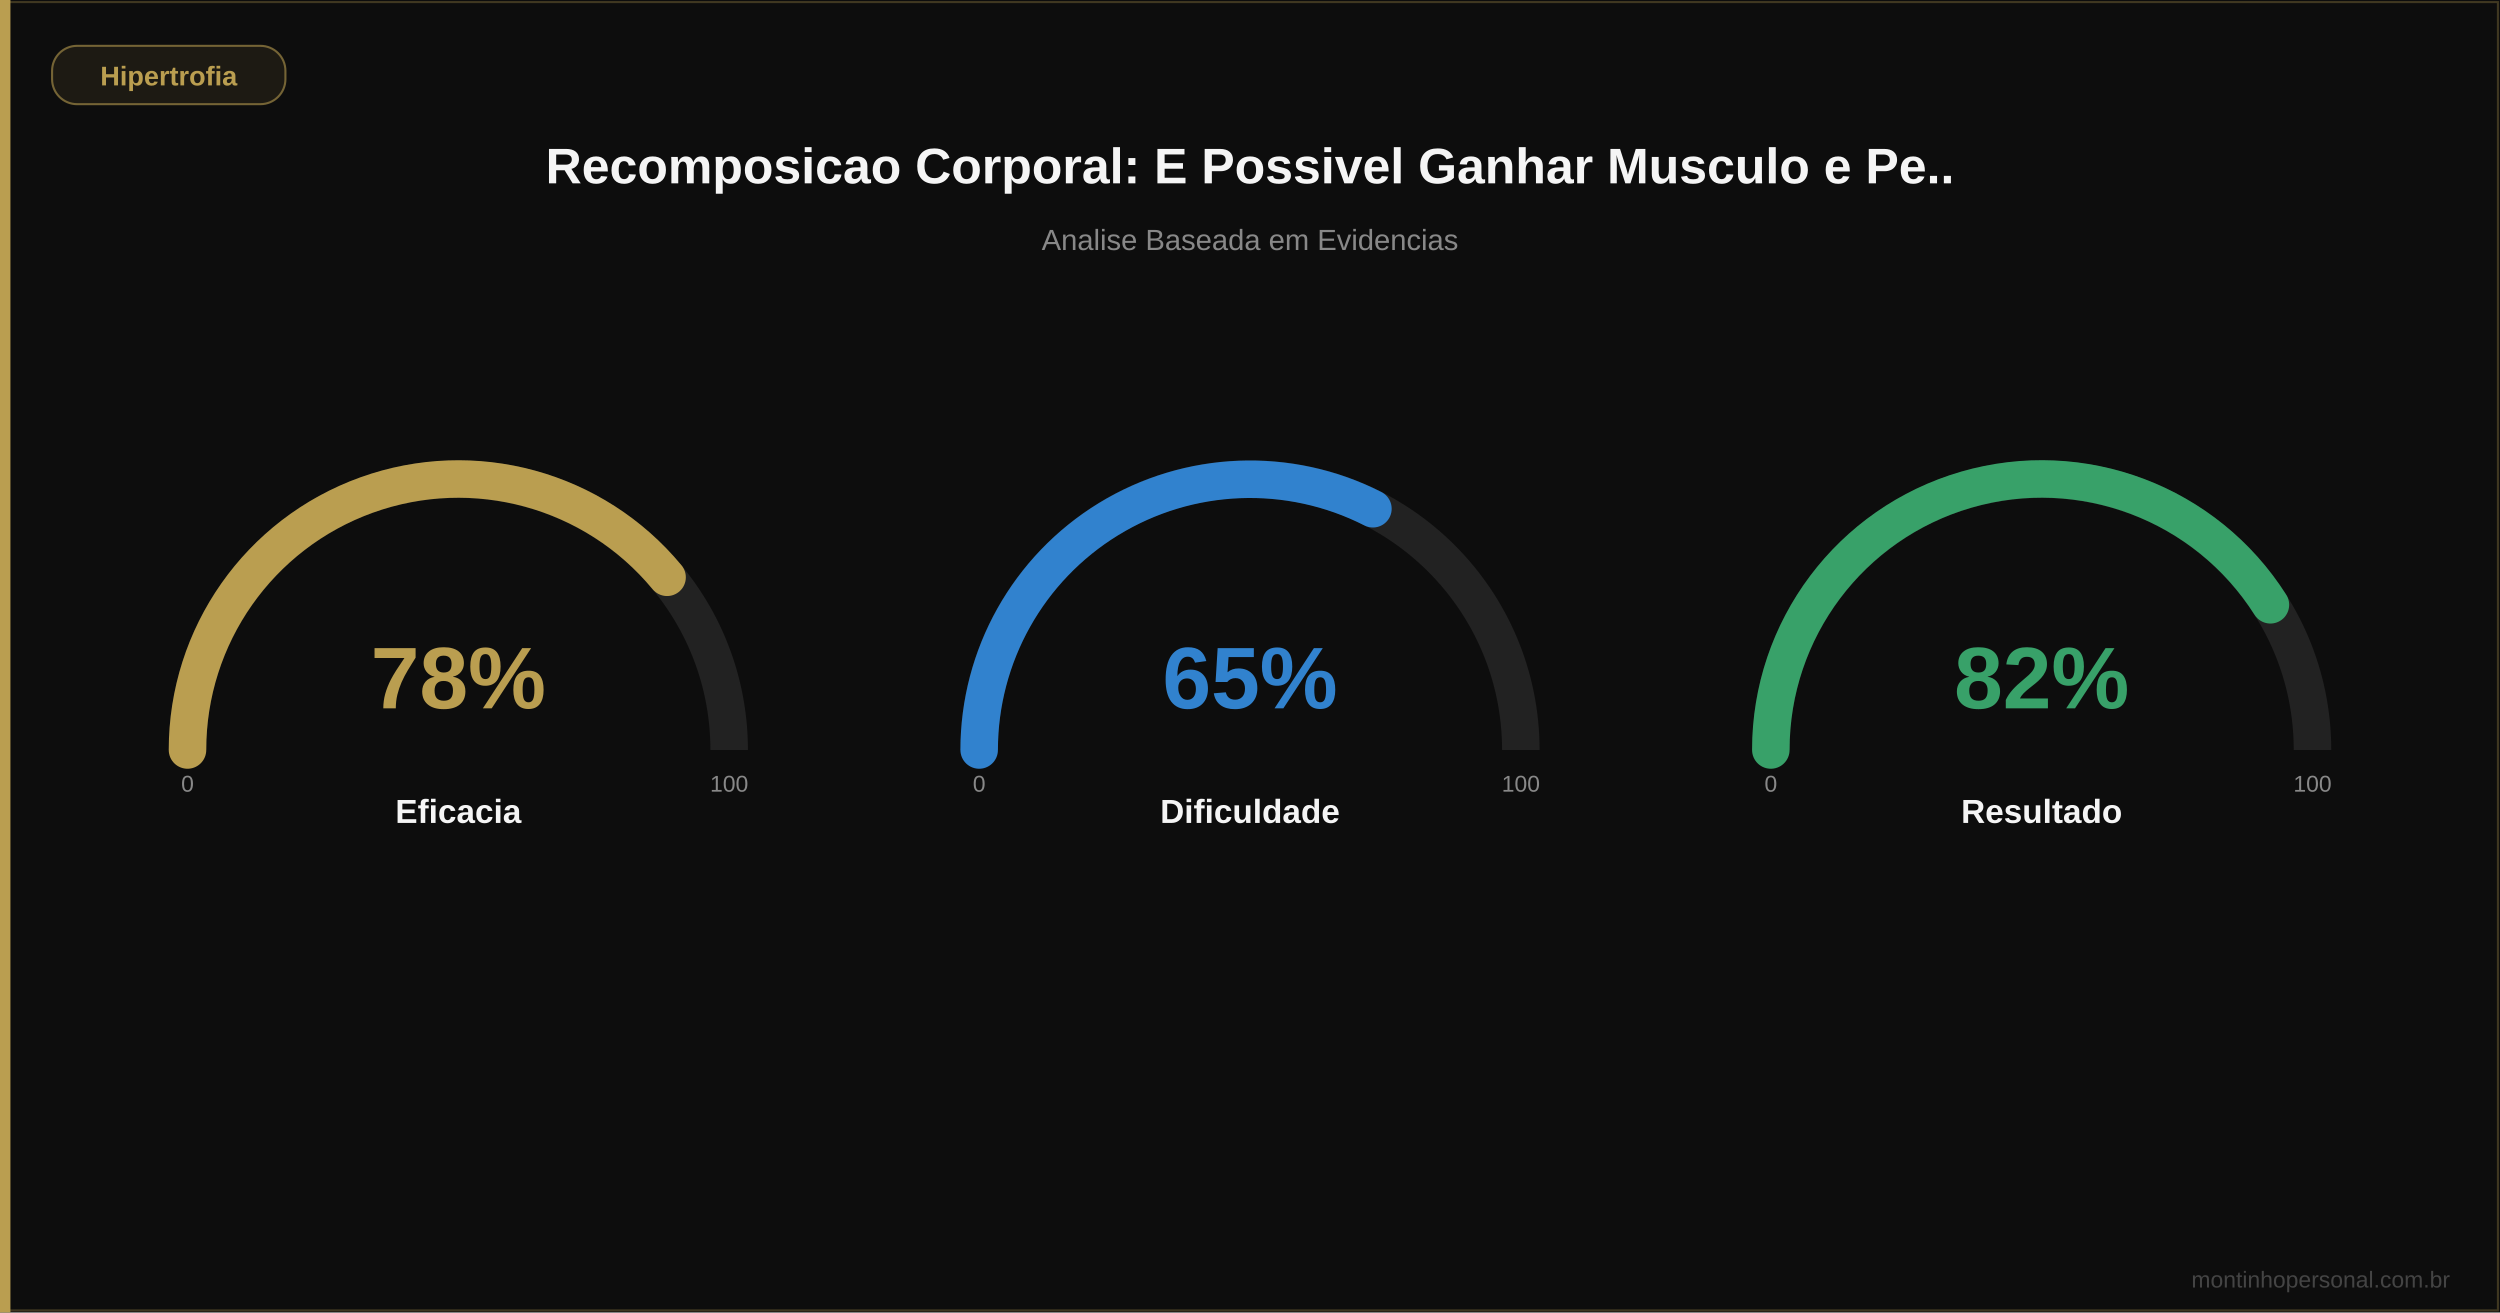
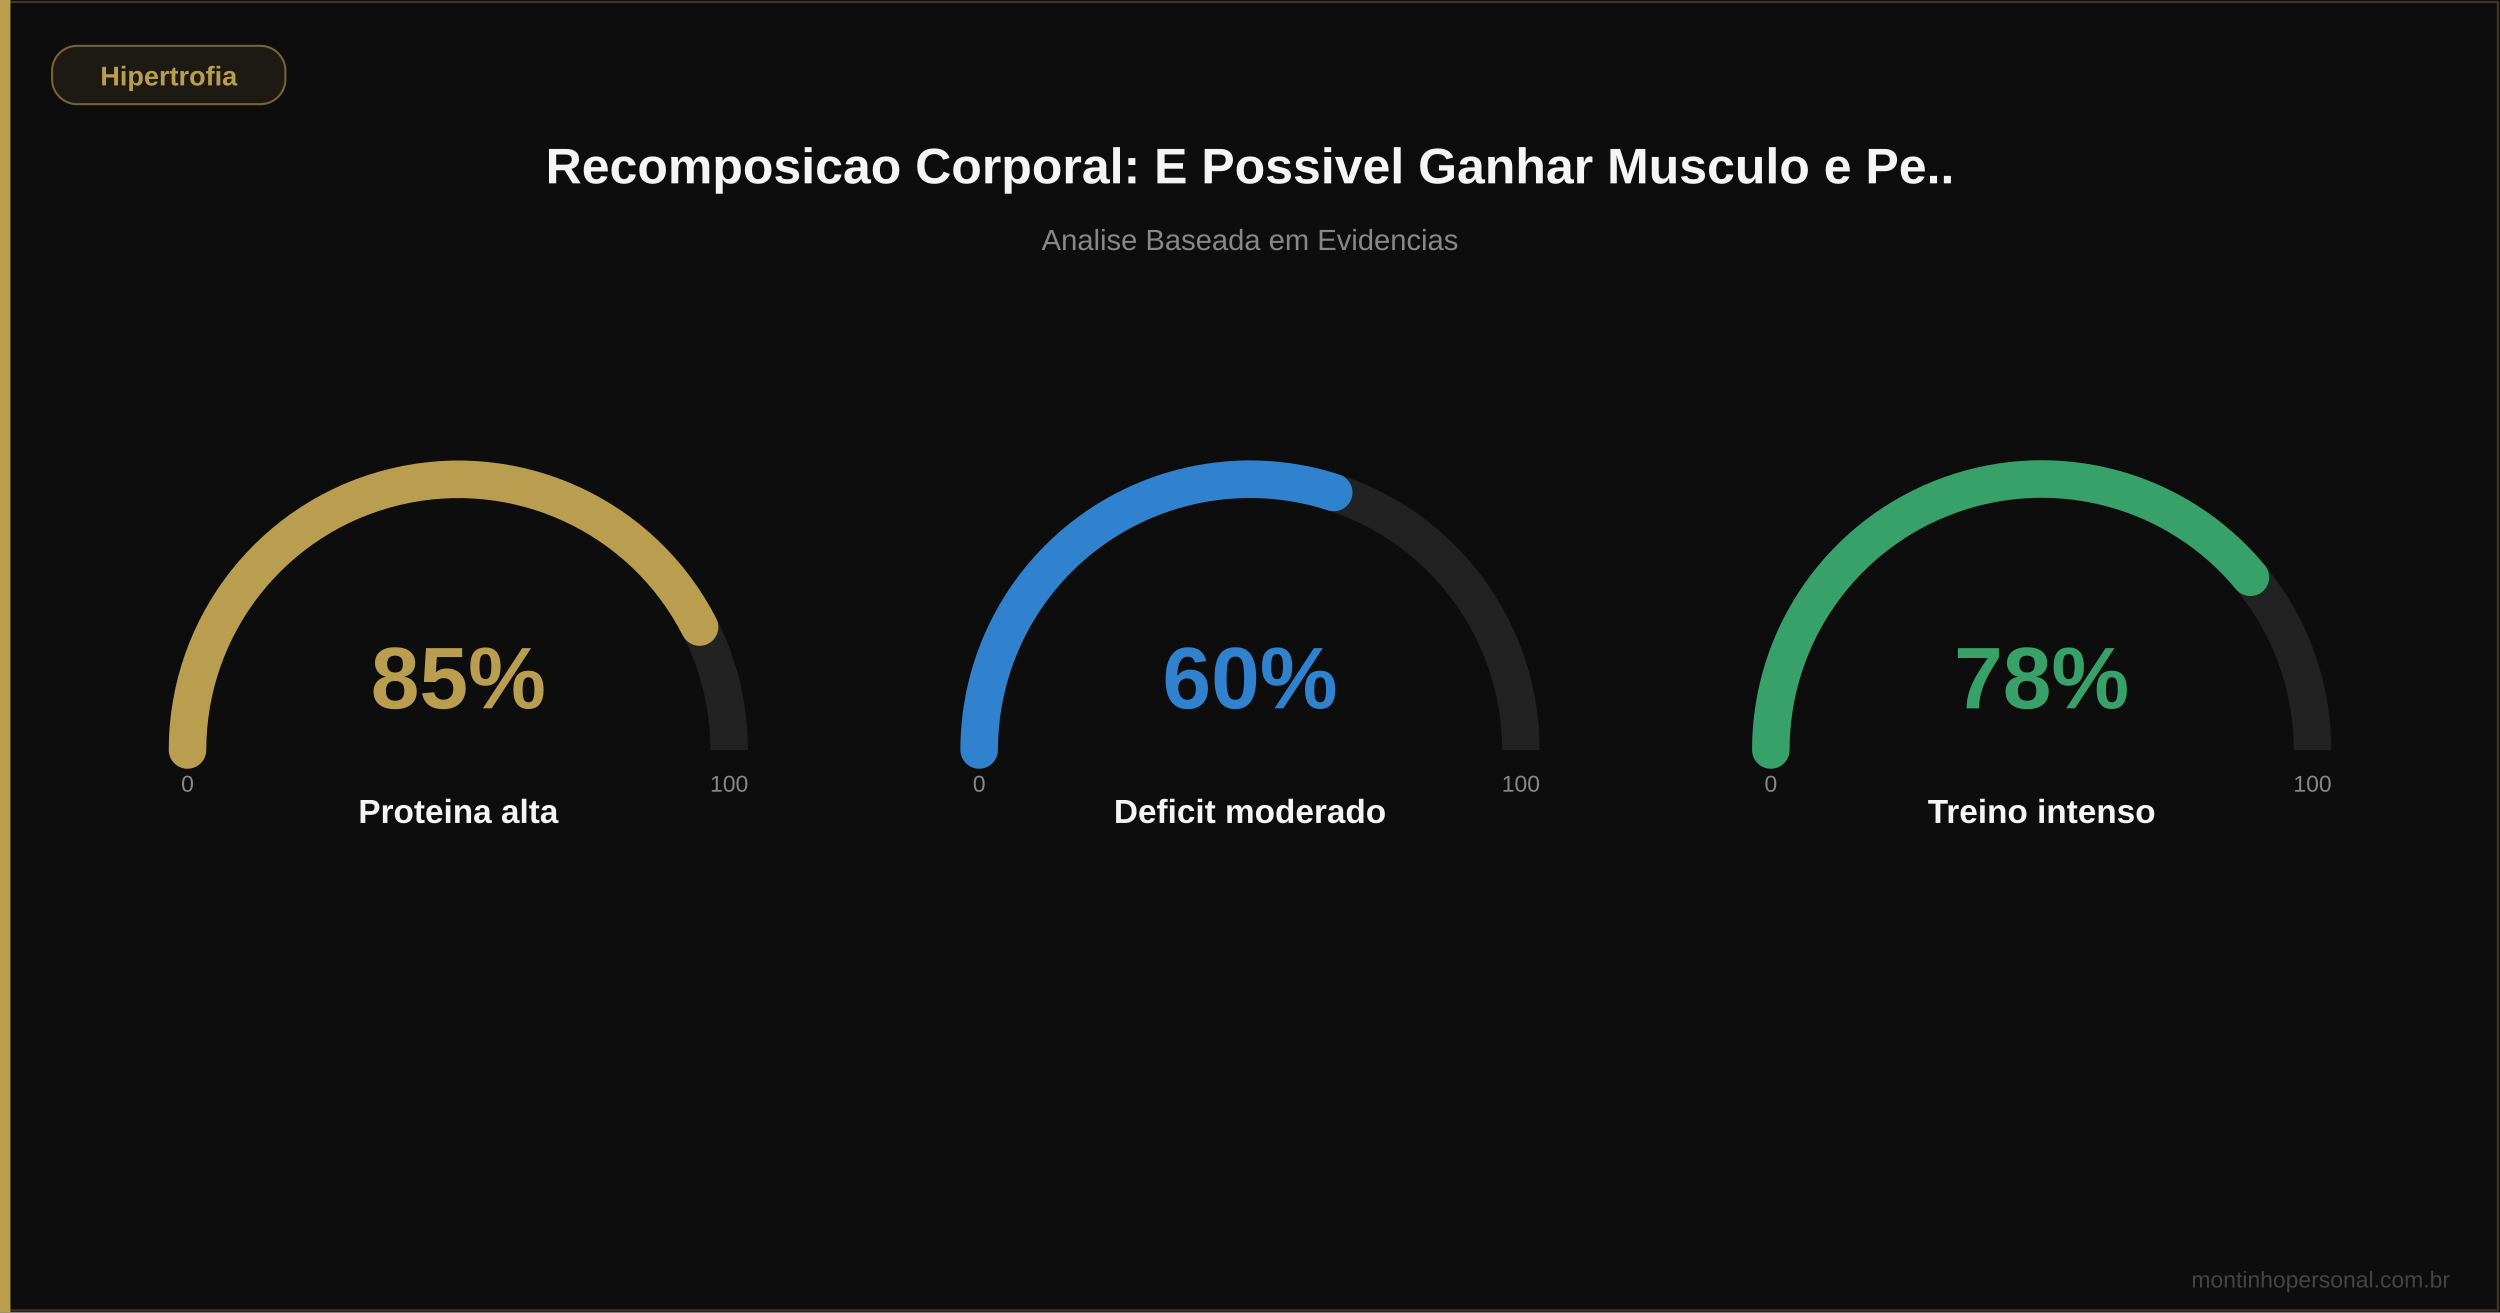
<svg xmlns="http://www.w3.org/2000/svg" viewBox="0 0 1200 630" width="1200" height="630" role="img" aria-label="Recomposicao Corporal: E Possivel Ganhar Musculo e Perder Gordura ao..">
  <rect width="1200" height="630" fill="#0d0d0d" />
  <rect x="0" y="0" width="5" height="630" fill="#BA9E50" />
  <rect x="1" y="1" width="1198" height="628" fill="none" stroke="#BA9E50" stroke-width="1" opacity="0.3" />
  <rect x="25" y="22" width="112" height="28" rx="12" fill="#BA9E50" fill-opacity="0.15" stroke="#BA9E50" stroke-width="1" opacity="0.6" />
  <text x="81" y="41" font-family="Arial,sans-serif" font-size="13" fill="#BA9E50" text-anchor="middle" font-weight="600">Hipertrofia</text>
  <text x="600" y="88" font-family="Arial,sans-serif" font-size="24" fill="#F5F5F5" text-anchor="middle" font-weight="bold">Recomposicao Corporal: E Possivel Ganhar Musculo e Pe..</text>
  <text x="600" y="120" font-family="Arial,sans-serif" font-size="14" fill="#888888" text-anchor="middle">Analise Baseada em Evidencias</text>
  <path d="M 90 360 A 130 130 0 0 1 350 360" fill="none" stroke="#222" stroke-width="18" />
-   <path d="M 90 360 A 130 130 0 0 1 320.2 277.1" fill="none" stroke="#BA9E50" stroke-width="18" stroke-linecap="round" />
-   <text x="220" y="340" font-family="Arial,sans-serif" font-size="42" fill="#BA9E50" text-anchor="middle" font-weight="bold">78%</text>
-   <text x="220" y="395" font-family="Arial,sans-serif" font-size="16" fill="#F5F5F5" text-anchor="middle" font-weight="600">Eficacia</text>
+   <path d="M 90 360 A 130 130 0 0 1 335.8 301.0" fill="none" stroke="#BA9E50" stroke-width="18" stroke-linecap="round" />
+   <text x="220" y="340" font-family="Arial,sans-serif" font-size="42" fill="#BA9E50" text-anchor="middle" font-weight="bold">85%</text>
+   <text x="220" y="395" font-family="Arial,sans-serif" font-size="16" fill="#F5F5F5" text-anchor="middle" font-weight="600">Proteina alta</text>
  <text x="90" y="380" font-family="Arial,sans-serif" font-size="11" fill="#888888" text-anchor="middle">0</text>
  <text x="350" y="380" font-family="Arial,sans-serif" font-size="11" fill="#888888" text-anchor="middle">100</text>
  <path d="M 470 360 A 130 130 0 0 1 730 360" fill="none" stroke="#222" stroke-width="18" />
-   <path d="M 470 360 A 130 130 0 0 1 659.0 244.2" fill="none" stroke="#3182CE" stroke-width="18" stroke-linecap="round" />
-   <text x="600" y="340" font-family="Arial,sans-serif" font-size="42" fill="#3182CE" text-anchor="middle" font-weight="bold">65%</text>
-   <text x="600" y="395" font-family="Arial,sans-serif" font-size="16" fill="#F5F5F5" text-anchor="middle" font-weight="600">Dificuldade</text>
+   <path d="M 470 360 A 130 130 0 0 1 640.2 236.4" fill="none" stroke="#3182CE" stroke-width="18" stroke-linecap="round" />
+   <text x="600" y="340" font-family="Arial,sans-serif" font-size="42" fill="#3182CE" text-anchor="middle" font-weight="bold">60%</text>
+   <text x="600" y="395" font-family="Arial,sans-serif" font-size="16" fill="#F5F5F5" text-anchor="middle" font-weight="600">Deficit moderado</text>
  <text x="470" y="380" font-family="Arial,sans-serif" font-size="11" fill="#888888" text-anchor="middle">0</text>
  <text x="730" y="380" font-family="Arial,sans-serif" font-size="11" fill="#888888" text-anchor="middle">100</text>
  <path d="M 850 360 A 130 130 0 0 1 1110 360" fill="none" stroke="#222" stroke-width="18" />
-   <path d="M 850 360 A 130 130 0 0 1 1089.8 290.3" fill="none" stroke="#38A169" stroke-width="18" stroke-linecap="round" />
-   <text x="980" y="340" font-family="Arial,sans-serif" font-size="42" fill="#38A169" text-anchor="middle" font-weight="bold">82%</text>
-   <text x="980" y="395" font-family="Arial,sans-serif" font-size="16" fill="#F5F5F5" text-anchor="middle" font-weight="600">Resultado</text>
+   <path d="M 850 360 A 130 130 0 0 1 1080.2 277.1" fill="none" stroke="#38A169" stroke-width="18" stroke-linecap="round" />
+   <text x="980" y="340" font-family="Arial,sans-serif" font-size="42" fill="#38A169" text-anchor="middle" font-weight="bold">78%</text>
+   <text x="980" y="395" font-family="Arial,sans-serif" font-size="16" fill="#F5F5F5" text-anchor="middle" font-weight="600">Treino intenso</text>
  <text x="850" y="380" font-family="Arial,sans-serif" font-size="11" fill="#888888" text-anchor="middle">0</text>
  <text x="1110" y="380" font-family="Arial,sans-serif" font-size="11" fill="#888888" text-anchor="middle">100</text>
  <text x="1176" y="618" font-family="Arial,sans-serif" font-size="11" fill="#444" text-anchor="end">montinhopersonal.com.br</text>
</svg>
